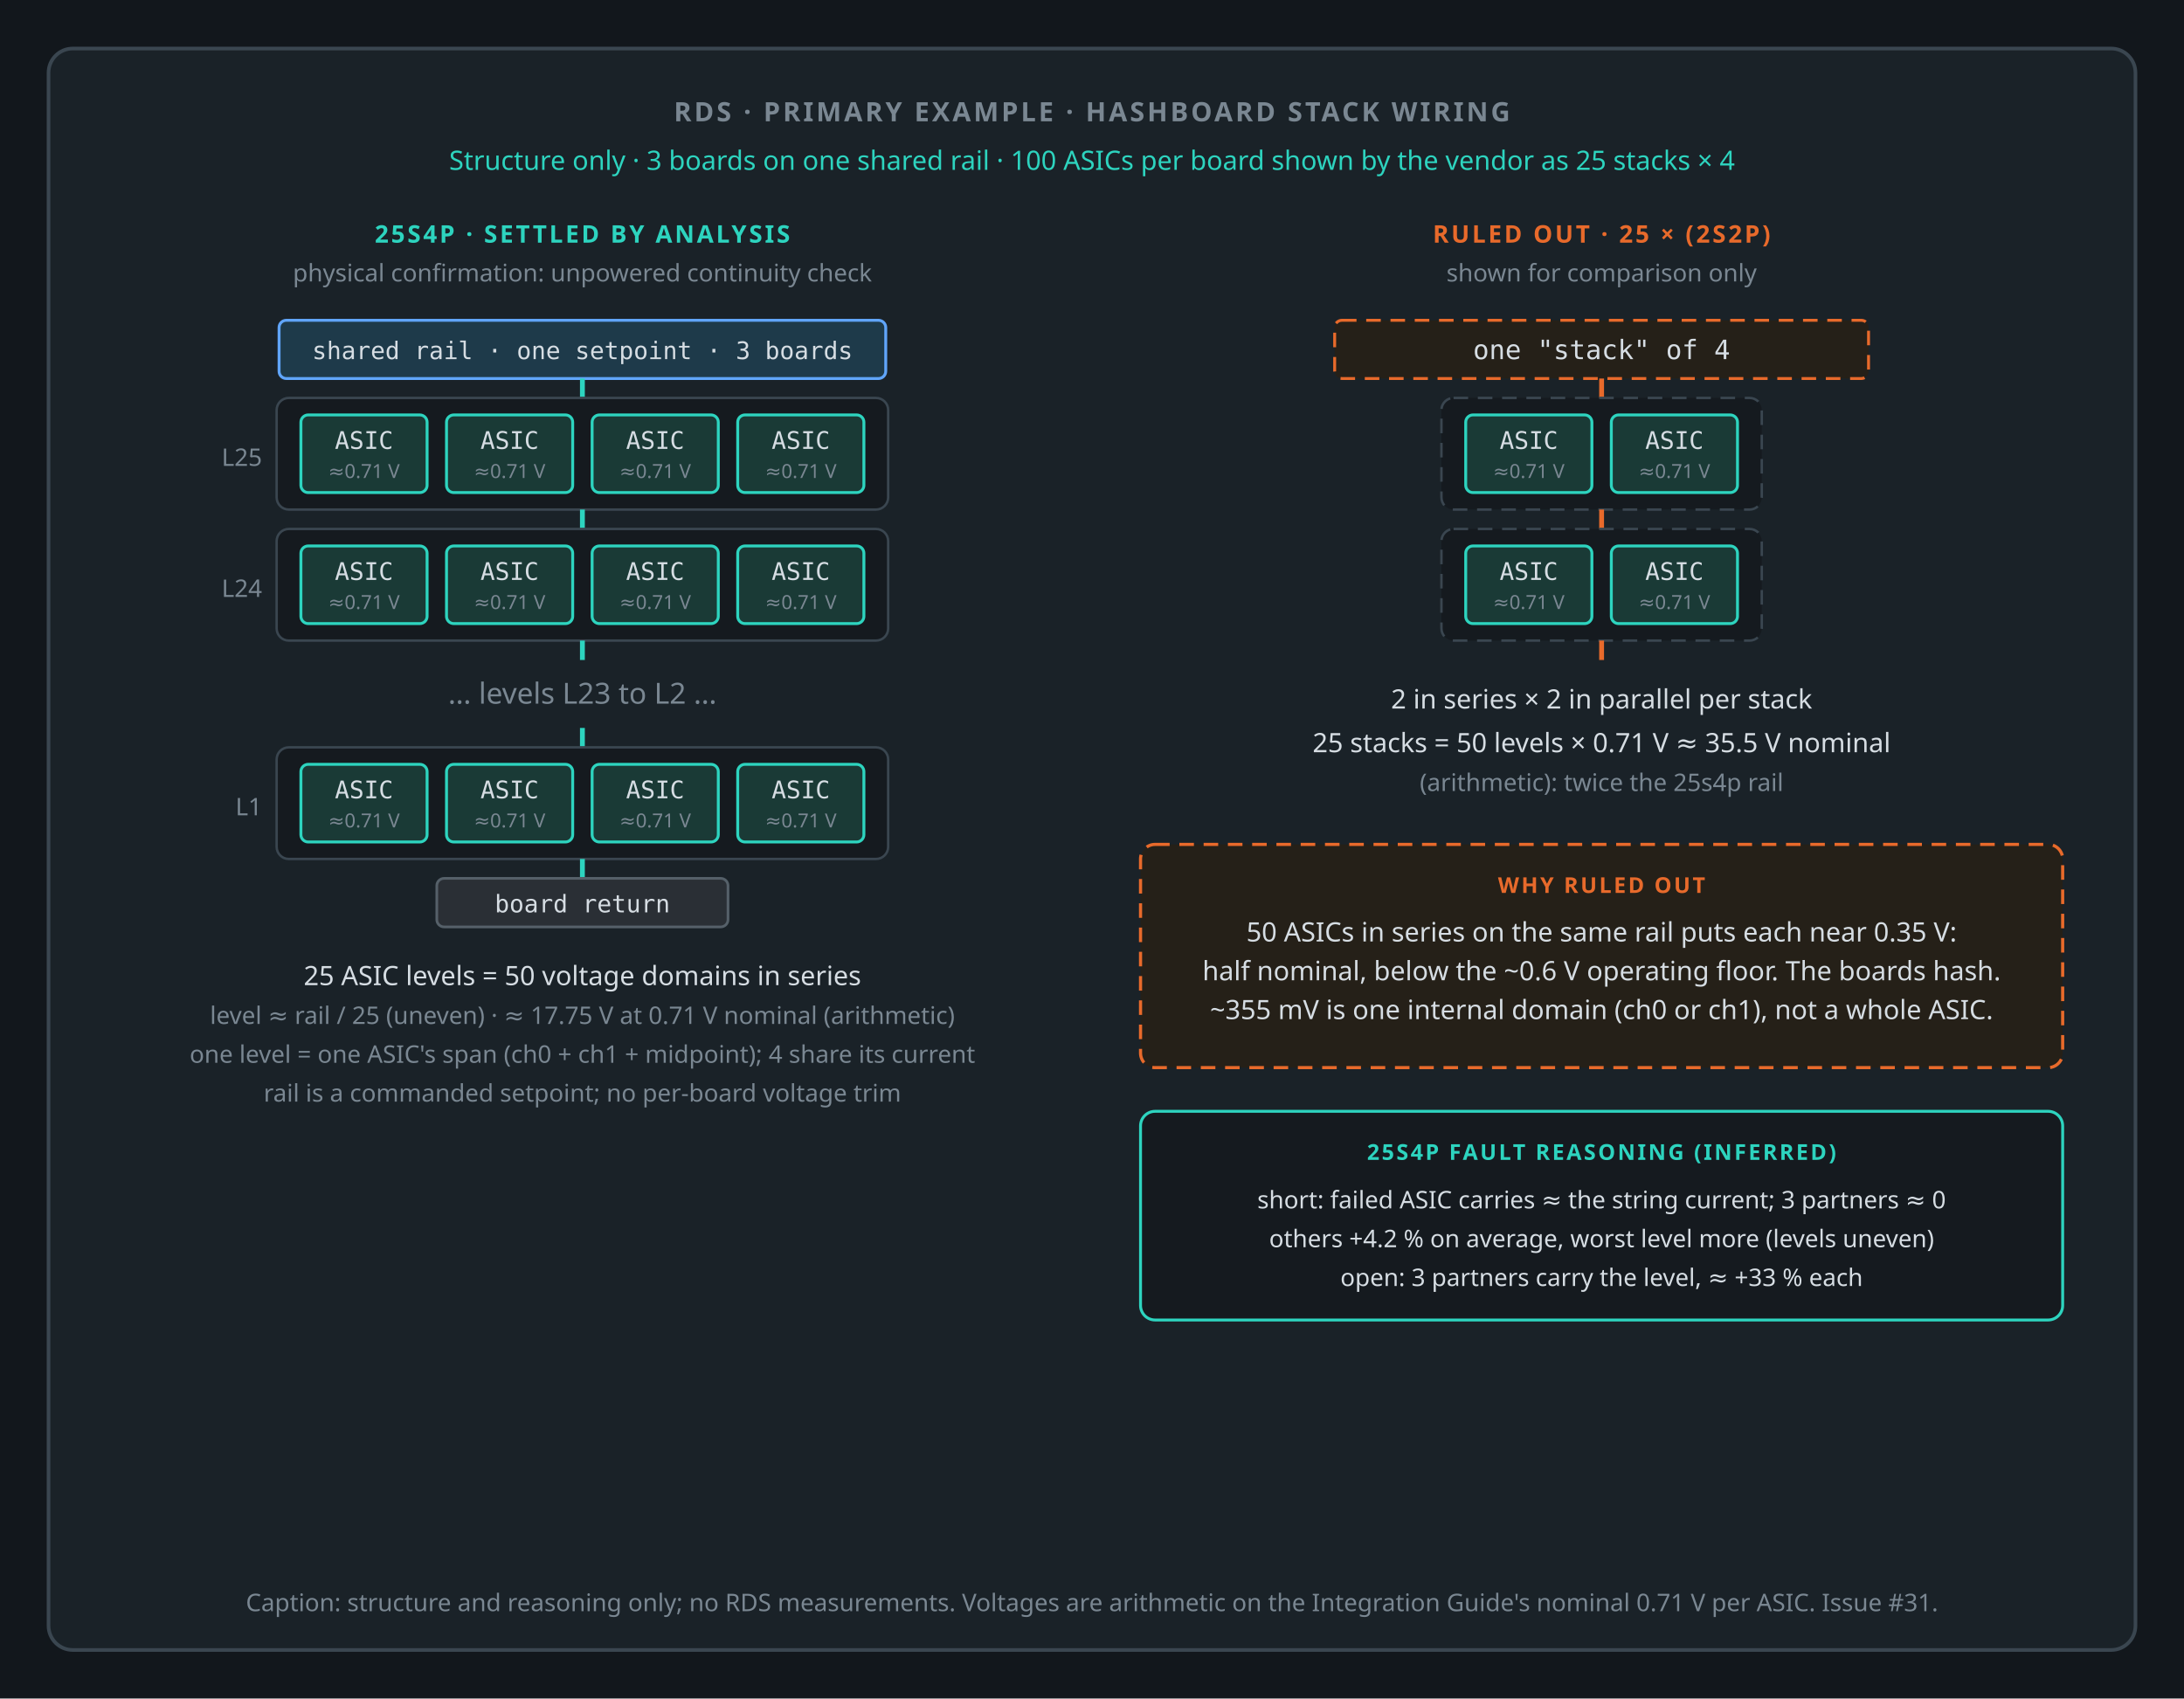
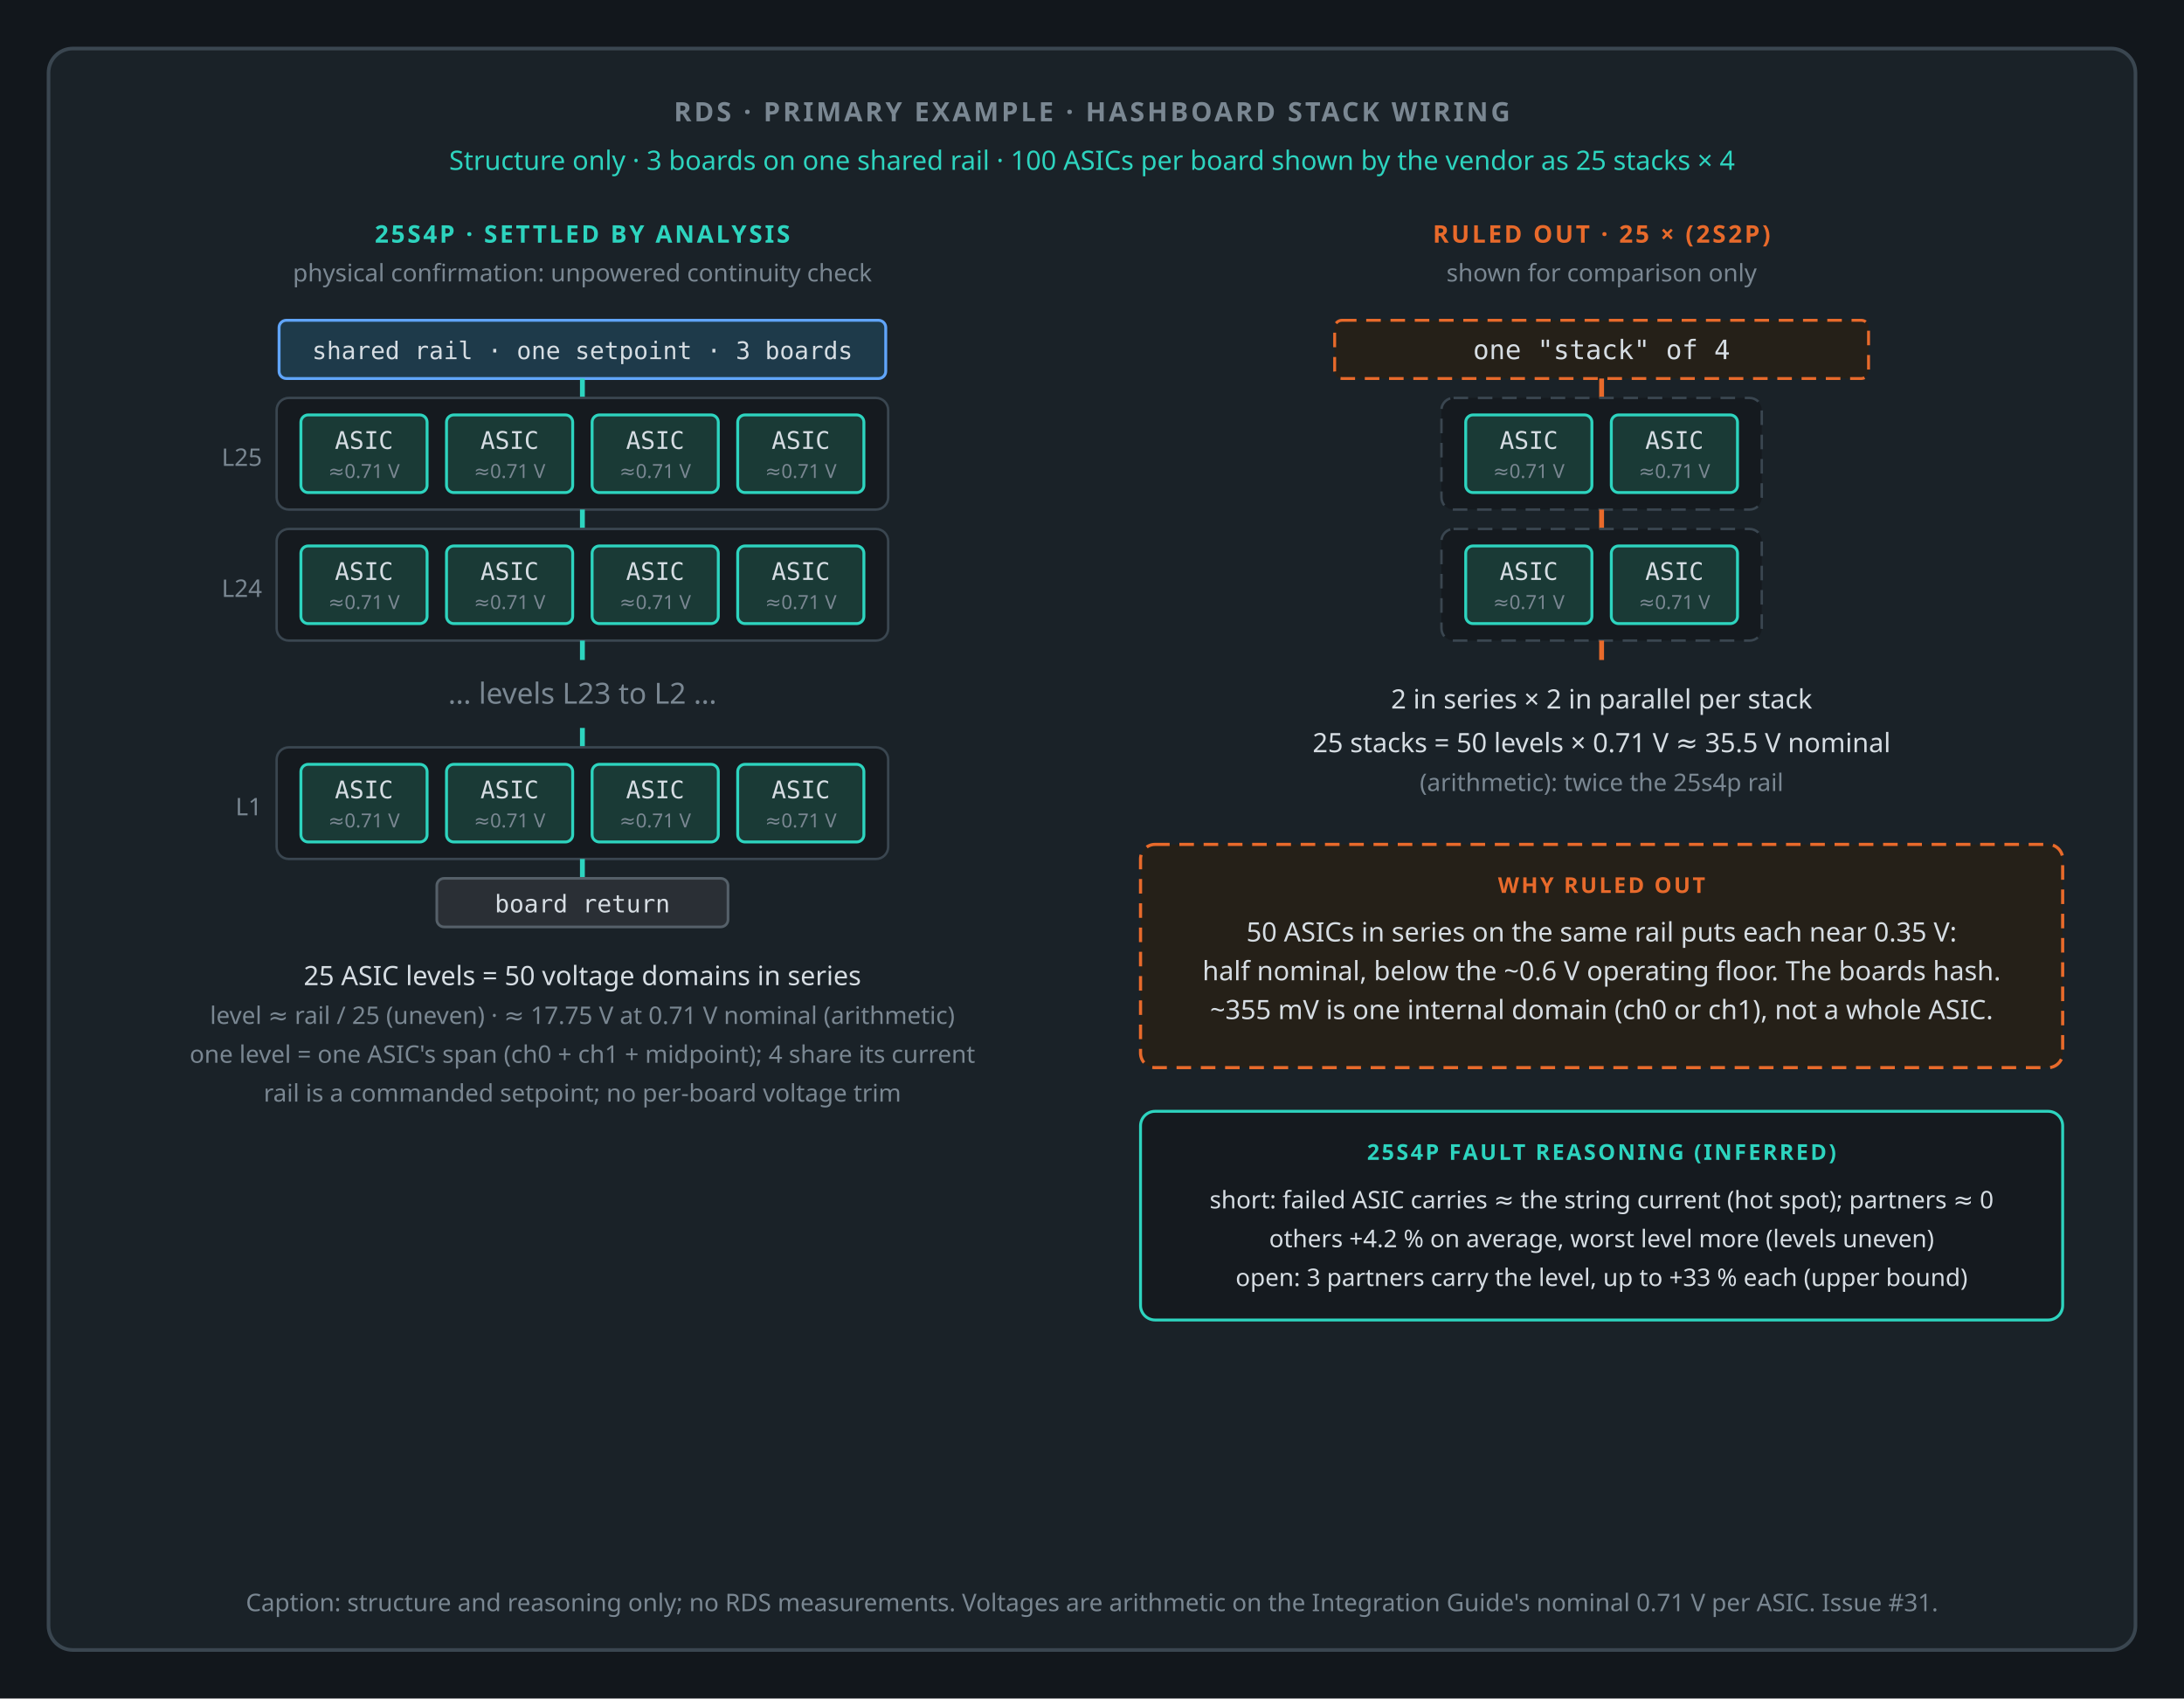
<svg xmlns="http://www.w3.org/2000/svg" viewBox="0 0 900 700" role="img" aria-label="RDS stack wiring: 25 levels of 4 in parallel; 2s2p ruled out">
  <rect width="900" height="700" fill="#12171c" />
  <rect x="20" y="20" width="860" height="660" rx="10" fill="#1a2228" stroke="#3a4650" stroke-width="1.5" />
  <text x="450.0" y="50" text-anchor="middle" fill="#7a8792" font-family="Orbitron,sans-serif" font-size="11" font-weight="600" letter-spacing="0.1em">RDS · PRIMARY EXAMPLE · HASHBOARD STACK WIRING</text>
  <text x="450.0" y="70" text-anchor="middle" fill="#2dd4bf" font-family="Ubuntu,sans-serif" font-size="11">Structure only · 3 boards on one shared rail · 100 ASICs per board shown by the vendor as 25 stacks × 4</text>
  <text x="240" y="100" text-anchor="middle" fill="#2dd4bf" font-family="Orbitron,sans-serif" font-size="10" font-weight="600" letter-spacing="0.1em">25S4P · SETTLED BY ANALYSIS</text>
  <text x="240" y="116" text-anchor="middle" fill="#7a8792" font-family="Ubuntu,sans-serif" font-size="10">physical confirmation: unpowered continuity check</text>
  <text x="660" y="100" text-anchor="middle" fill="#E86A2B" font-family="Orbitron,sans-serif" font-size="10" font-weight="600" letter-spacing="0.1em">RULED OUT · 25 × (2S2P)</text>
  <text x="660" y="116" text-anchor="middle" fill="#7a8792" font-family="Ubuntu,sans-serif" font-size="10">shown for comparison only</text>
  <rect x="115" y="132" width="250" height="24" rx="3" fill="#1e3a4a" stroke="#60a5fa" stroke-width="1.2" />
  <text x="240" y="148" text-anchor="middle" fill="#d6dde3" font-family="JetBrains Mono,monospace" font-size="10">shared rail · one setpoint · 3 boards</text>
  <line x1="240" y1="156" x2="240" y2="164" stroke="#2dd4bf" stroke-width="2" />
  <rect x="114.0" y="164" width="252" height="46" rx="5" fill="#151a1f" stroke="#3a4650" stroke-width="1" />
  <text x="108.0" y="192" text-anchor="end" fill="#7a8792" font-family="Ubuntu,sans-serif" font-size="10">L25</text>
  <rect x="124.0" y="171" width="52" height="32" rx="3" fill="#1a3a36" stroke="#2dd4bf" stroke-width="1.2" />
  <text x="150.0" y="185" text-anchor="middle" fill="#d6dde3" font-family="JetBrains Mono,monospace" font-size="10">ASIC</text>
  <text x="150.0" y="197" text-anchor="middle" fill="#7a8792" font-family="Ubuntu,sans-serif" font-size="8">≈0.71 V</text>
  <rect x="184.0" y="171" width="52" height="32" rx="3" fill="#1a3a36" stroke="#2dd4bf" stroke-width="1.2" />
  <text x="210.0" y="185" text-anchor="middle" fill="#d6dde3" font-family="JetBrains Mono,monospace" font-size="10">ASIC</text>
  <text x="210.0" y="197" text-anchor="middle" fill="#7a8792" font-family="Ubuntu,sans-serif" font-size="8">≈0.71 V</text>
  <rect x="244.0" y="171" width="52" height="32" rx="3" fill="#1a3a36" stroke="#2dd4bf" stroke-width="1.2" />
  <text x="270.0" y="185" text-anchor="middle" fill="#d6dde3" font-family="JetBrains Mono,monospace" font-size="10">ASIC</text>
  <text x="270.0" y="197" text-anchor="middle" fill="#7a8792" font-family="Ubuntu,sans-serif" font-size="8">≈0.71 V</text>
  <rect x="304.0" y="171" width="52" height="32" rx="3" fill="#1a3a36" stroke="#2dd4bf" stroke-width="1.2" />
  <text x="330.0" y="185" text-anchor="middle" fill="#d6dde3" font-family="JetBrains Mono,monospace" font-size="10">ASIC</text>
  <text x="330.0" y="197" text-anchor="middle" fill="#7a8792" font-family="Ubuntu,sans-serif" font-size="8">≈0.71 V</text>
  <line x1="240" y1="210" x2="240" y2="218" stroke="#2dd4bf" stroke-width="2" />
  <rect x="114.0" y="218" width="252" height="46" rx="5" fill="#151a1f" stroke="#3a4650" stroke-width="1" />
  <text x="108.0" y="246" text-anchor="end" fill="#7a8792" font-family="Ubuntu,sans-serif" font-size="10">L24</text>
  <rect x="124.0" y="225" width="52" height="32" rx="3" fill="#1a3a36" stroke="#2dd4bf" stroke-width="1.2" />
  <text x="150.0" y="239" text-anchor="middle" fill="#d6dde3" font-family="JetBrains Mono,monospace" font-size="10">ASIC</text>
  <text x="150.0" y="251" text-anchor="middle" fill="#7a8792" font-family="Ubuntu,sans-serif" font-size="8">≈0.71 V</text>
  <rect x="184.0" y="225" width="52" height="32" rx="3" fill="#1a3a36" stroke="#2dd4bf" stroke-width="1.2" />
  <text x="210.0" y="239" text-anchor="middle" fill="#d6dde3" font-family="JetBrains Mono,monospace" font-size="10">ASIC</text>
  <text x="210.0" y="251" text-anchor="middle" fill="#7a8792" font-family="Ubuntu,sans-serif" font-size="8">≈0.71 V</text>
  <rect x="244.0" y="225" width="52" height="32" rx="3" fill="#1a3a36" stroke="#2dd4bf" stroke-width="1.2" />
  <text x="270.0" y="239" text-anchor="middle" fill="#d6dde3" font-family="JetBrains Mono,monospace" font-size="10">ASIC</text>
  <text x="270.0" y="251" text-anchor="middle" fill="#7a8792" font-family="Ubuntu,sans-serif" font-size="8">≈0.71 V</text>
  <rect x="304.0" y="225" width="52" height="32" rx="3" fill="#1a3a36" stroke="#2dd4bf" stroke-width="1.2" />
  <text x="330.0" y="239" text-anchor="middle" fill="#d6dde3" font-family="JetBrains Mono,monospace" font-size="10">ASIC</text>
  <text x="330.0" y="251" text-anchor="middle" fill="#7a8792" font-family="Ubuntu,sans-serif" font-size="8">≈0.71 V</text>
  <line x1="240" y1="264" x2="240" y2="272" stroke="#2dd4bf" stroke-width="2" />
  <text x="240" y="290" text-anchor="middle" fill="#7a8792" font-family="Ubuntu,sans-serif" font-size="12">… levels L23 to L2 …</text>
  <line x1="240" y1="300" x2="240" y2="308" stroke="#2dd4bf" stroke-width="2" />
  <rect x="114.0" y="308" width="252" height="46" rx="5" fill="#151a1f" stroke="#3a4650" stroke-width="1" />
  <text x="108.0" y="336" text-anchor="end" fill="#7a8792" font-family="Ubuntu,sans-serif" font-size="10">L1</text>
  <rect x="124.0" y="315" width="52" height="32" rx="3" fill="#1a3a36" stroke="#2dd4bf" stroke-width="1.2" />
  <text x="150.0" y="329" text-anchor="middle" fill="#d6dde3" font-family="JetBrains Mono,monospace" font-size="10">ASIC</text>
  <text x="150.0" y="341" text-anchor="middle" fill="#7a8792" font-family="Ubuntu,sans-serif" font-size="8">≈0.71 V</text>
  <rect x="184.0" y="315" width="52" height="32" rx="3" fill="#1a3a36" stroke="#2dd4bf" stroke-width="1.2" />
  <text x="210.0" y="329" text-anchor="middle" fill="#d6dde3" font-family="JetBrains Mono,monospace" font-size="10">ASIC</text>
  <text x="210.0" y="341" text-anchor="middle" fill="#7a8792" font-family="Ubuntu,sans-serif" font-size="8">≈0.71 V</text>
  <rect x="244.0" y="315" width="52" height="32" rx="3" fill="#1a3a36" stroke="#2dd4bf" stroke-width="1.2" />
  <text x="270.0" y="329" text-anchor="middle" fill="#d6dde3" font-family="JetBrains Mono,monospace" font-size="10">ASIC</text>
  <text x="270.0" y="341" text-anchor="middle" fill="#7a8792" font-family="Ubuntu,sans-serif" font-size="8">≈0.71 V</text>
  <rect x="304.0" y="315" width="52" height="32" rx="3" fill="#1a3a36" stroke="#2dd4bf" stroke-width="1.2" />
  <text x="330.0" y="329" text-anchor="middle" fill="#d6dde3" font-family="JetBrains Mono,monospace" font-size="10">ASIC</text>
  <text x="330.0" y="341" text-anchor="middle" fill="#7a8792" font-family="Ubuntu,sans-serif" font-size="8">≈0.71 V</text>
  <line x1="240" y1="354" x2="240" y2="362" stroke="#2dd4bf" stroke-width="2" />
  <rect x="180" y="362" width="120" height="20" rx="3" fill="#2a2f35" stroke="#556069" stroke-width="1.1" />
  <text x="240.0" y="376" text-anchor="middle" fill="#d6dde3" font-family="JetBrains Mono,monospace" font-size="10">board return</text>
  <text x="240" y="406" text-anchor="middle" fill="#d6dde3" font-family="Ubuntu,sans-serif" font-size="11">25 ASIC levels = 50 voltage domains in series</text>
  <text x="240" y="422" text-anchor="middle" fill="#7a8792" font-family="Ubuntu,sans-serif" font-size="10">level ≈ rail / 25 (uneven) · ≈ 17.75 V at 0.71 V nominal (arithmetic)</text>
  <text x="240" y="438" text-anchor="middle" fill="#7a8792" font-family="Ubuntu,sans-serif" font-size="10">one level = one ASIC's span (ch0 + ch1 + midpoint); 4 share its current</text>
  <text x="240" y="454" text-anchor="middle" fill="#7a8792" font-family="Ubuntu,sans-serif" font-size="10">rail is a commanded setpoint; no per-board voltage trim</text>
  <rect x="550" y="132" width="220" height="24" rx="3" fill="#252018" stroke="#E86A2B" stroke-width="1.2" stroke-dasharray="6 4" />
  <text x="660" y="148" text-anchor="middle" fill="#d6dde3" font-family="JetBrains Mono,monospace" font-size="11">one "stack" of 4</text>
  <line x1="660" y1="156" x2="660" y2="164" stroke="#E86A2B" stroke-width="2" />
  <rect x="594" y="164" width="132" height="46" rx="5" fill="#151a1f" stroke="#3a4650" stroke-width="1" stroke-dasharray="6 4" />
  <rect x="604" y="171" width="52" height="32" rx="3" fill="#1a3a36" stroke="#2dd4bf" stroke-width="1.2" />
  <text x="630" y="185" text-anchor="middle" fill="#d6dde3" font-family="JetBrains Mono,monospace" font-size="10">ASIC</text>
  <text x="630" y="197" text-anchor="middle" fill="#7a8792" font-family="Ubuntu,sans-serif" font-size="8">≈0.71 V</text>
  <rect x="664" y="171" width="52" height="32" rx="3" fill="#1a3a36" stroke="#2dd4bf" stroke-width="1.2" />
  <text x="690" y="185" text-anchor="middle" fill="#d6dde3" font-family="JetBrains Mono,monospace" font-size="10">ASIC</text>
  <text x="690" y="197" text-anchor="middle" fill="#7a8792" font-family="Ubuntu,sans-serif" font-size="8">≈0.71 V</text>
  <line x1="660" y1="210" x2="660" y2="218" stroke="#E86A2B" stroke-width="2" />
  <rect x="594" y="218" width="132" height="46" rx="5" fill="#151a1f" stroke="#3a4650" stroke-width="1" stroke-dasharray="6 4" />
  <rect x="604" y="225" width="52" height="32" rx="3" fill="#1a3a36" stroke="#2dd4bf" stroke-width="1.2" />
  <text x="630" y="239" text-anchor="middle" fill="#d6dde3" font-family="JetBrains Mono,monospace" font-size="10">ASIC</text>
  <text x="630" y="251" text-anchor="middle" fill="#7a8792" font-family="Ubuntu,sans-serif" font-size="8">≈0.71 V</text>
  <rect x="664" y="225" width="52" height="32" rx="3" fill="#1a3a36" stroke="#2dd4bf" stroke-width="1.2" />
  <text x="690" y="239" text-anchor="middle" fill="#d6dde3" font-family="JetBrains Mono,monospace" font-size="10">ASIC</text>
  <text x="690" y="251" text-anchor="middle" fill="#7a8792" font-family="Ubuntu,sans-serif" font-size="8">≈0.71 V</text>
  <line x1="660" y1="264" x2="660" y2="272" stroke="#E86A2B" stroke-width="2" />
  <text x="660" y="292" text-anchor="middle" fill="#d6dde3" font-family="Ubuntu,sans-serif" font-size="11">2 in series × 2 in parallel per stack</text>
  <text x="660" y="310" text-anchor="middle" fill="#d6dde3" font-family="Ubuntu,sans-serif" font-size="11">25 stacks = 50 levels × 0.71 V ≈ 35.5 V nominal</text>
  <text x="660" y="326" text-anchor="middle" fill="#7a8792" font-family="Ubuntu,sans-serif" font-size="10">(arithmetic): twice the 25s4p rail</text>
  <rect x="470" y="348" width="380" height="92" rx="6" fill="#252018" stroke="#E86A2B" stroke-width="1.3" stroke-dasharray="6 4" />
  <text x="660" y="368" text-anchor="middle" fill="#E86A2B" font-family="Orbitron,sans-serif" font-size="9" font-weight="600" letter-spacing="0.1em">WHY RULED OUT</text>
  <text x="660" y="388" text-anchor="middle" fill="#d6dde3" font-family="Ubuntu,sans-serif" font-size="11">50 ASICs in series on the same rail puts each near 0.35 V:</text>
  <text x="660" y="404" text-anchor="middle" fill="#d6dde3" font-family="Ubuntu,sans-serif" font-size="11">half nominal, below the ~0.6 V operating floor. The boards hash.</text>
  <text x="660" y="420" text-anchor="middle" fill="#d6dde3" font-family="Ubuntu,sans-serif" font-size="11">~355 mV is one internal domain (ch0 or ch1), not a whole ASIC.</text>
  <rect x="470" y="458" width="380" height="86" rx="6" fill="#151a1f" stroke="#2dd4bf" stroke-width="1.2" />
  <text x="660" y="478" text-anchor="middle" fill="#2dd4bf" font-family="Orbitron,sans-serif" font-size="9" font-weight="600" letter-spacing="0.1em">25S4P FAULT REASONING (INFERRED)</text>
-   <text x="660" y="498" text-anchor="middle" fill="#d6dde3" font-family="Ubuntu,sans-serif" font-size="10">short: failed ASIC carries ≈ the string current; 3 partners ≈ 0</text>
+   <text x="660" y="498" text-anchor="middle" fill="#d6dde3" font-family="Ubuntu,sans-serif" font-size="10">short: failed ASIC carries ≈ the string current (hot spot); partners ≈ 0</text>
  <text x="660" y="514" text-anchor="middle" fill="#d6dde3" font-family="Ubuntu,sans-serif" font-size="10">others +4.2 % on average, worst level more (levels uneven)</text>
-   <text x="660" y="530" text-anchor="middle" fill="#d6dde3" font-family="Ubuntu,sans-serif" font-size="10">open: 3 partners carry the level, ≈ +33 % each</text>
+   <text x="660" y="530" text-anchor="middle" fill="#d6dde3" font-family="Ubuntu,sans-serif" font-size="10">open: 3 partners carry the level, up to +33 % each (upper bound)</text>
  <text x="450.0" y="664" text-anchor="middle" fill="#7a8792" font-family="Ubuntu,sans-serif" font-size="10">Caption: structure and reasoning only; no RDS measurements. Voltages are arithmetic on the Integration Guide's nominal 0.71 V per ASIC. Issue #31.</text>
</svg>
